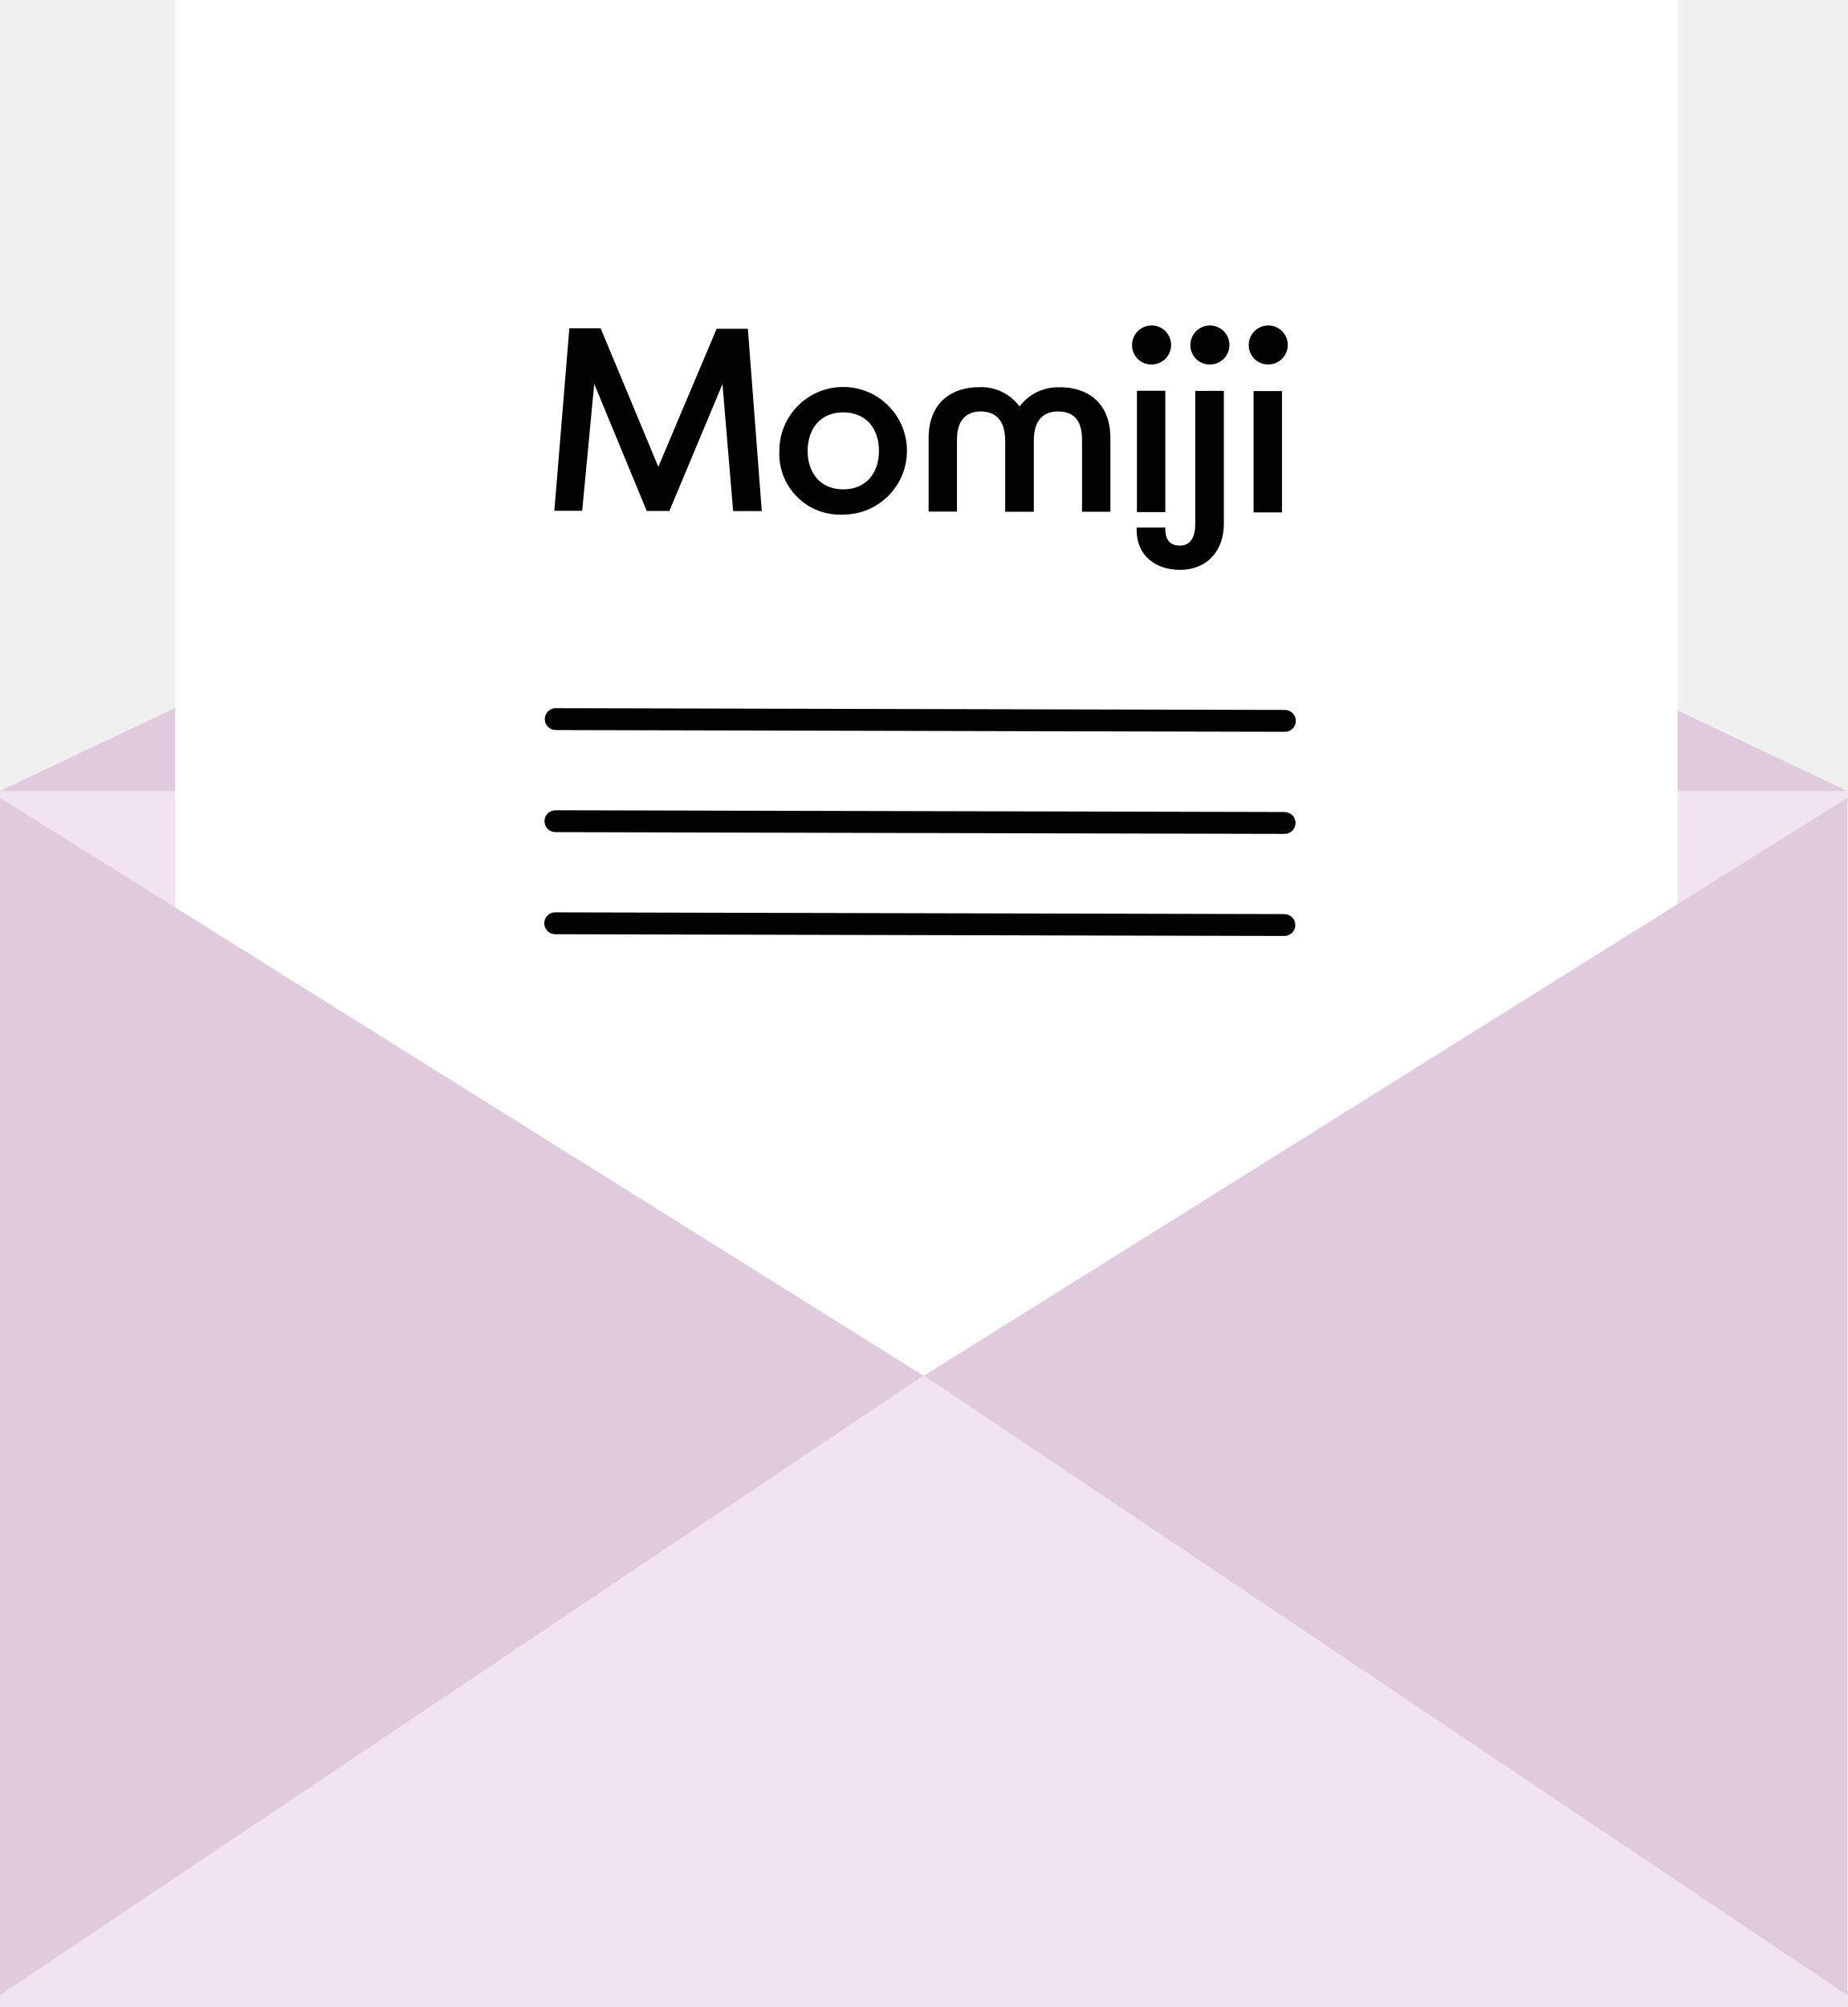
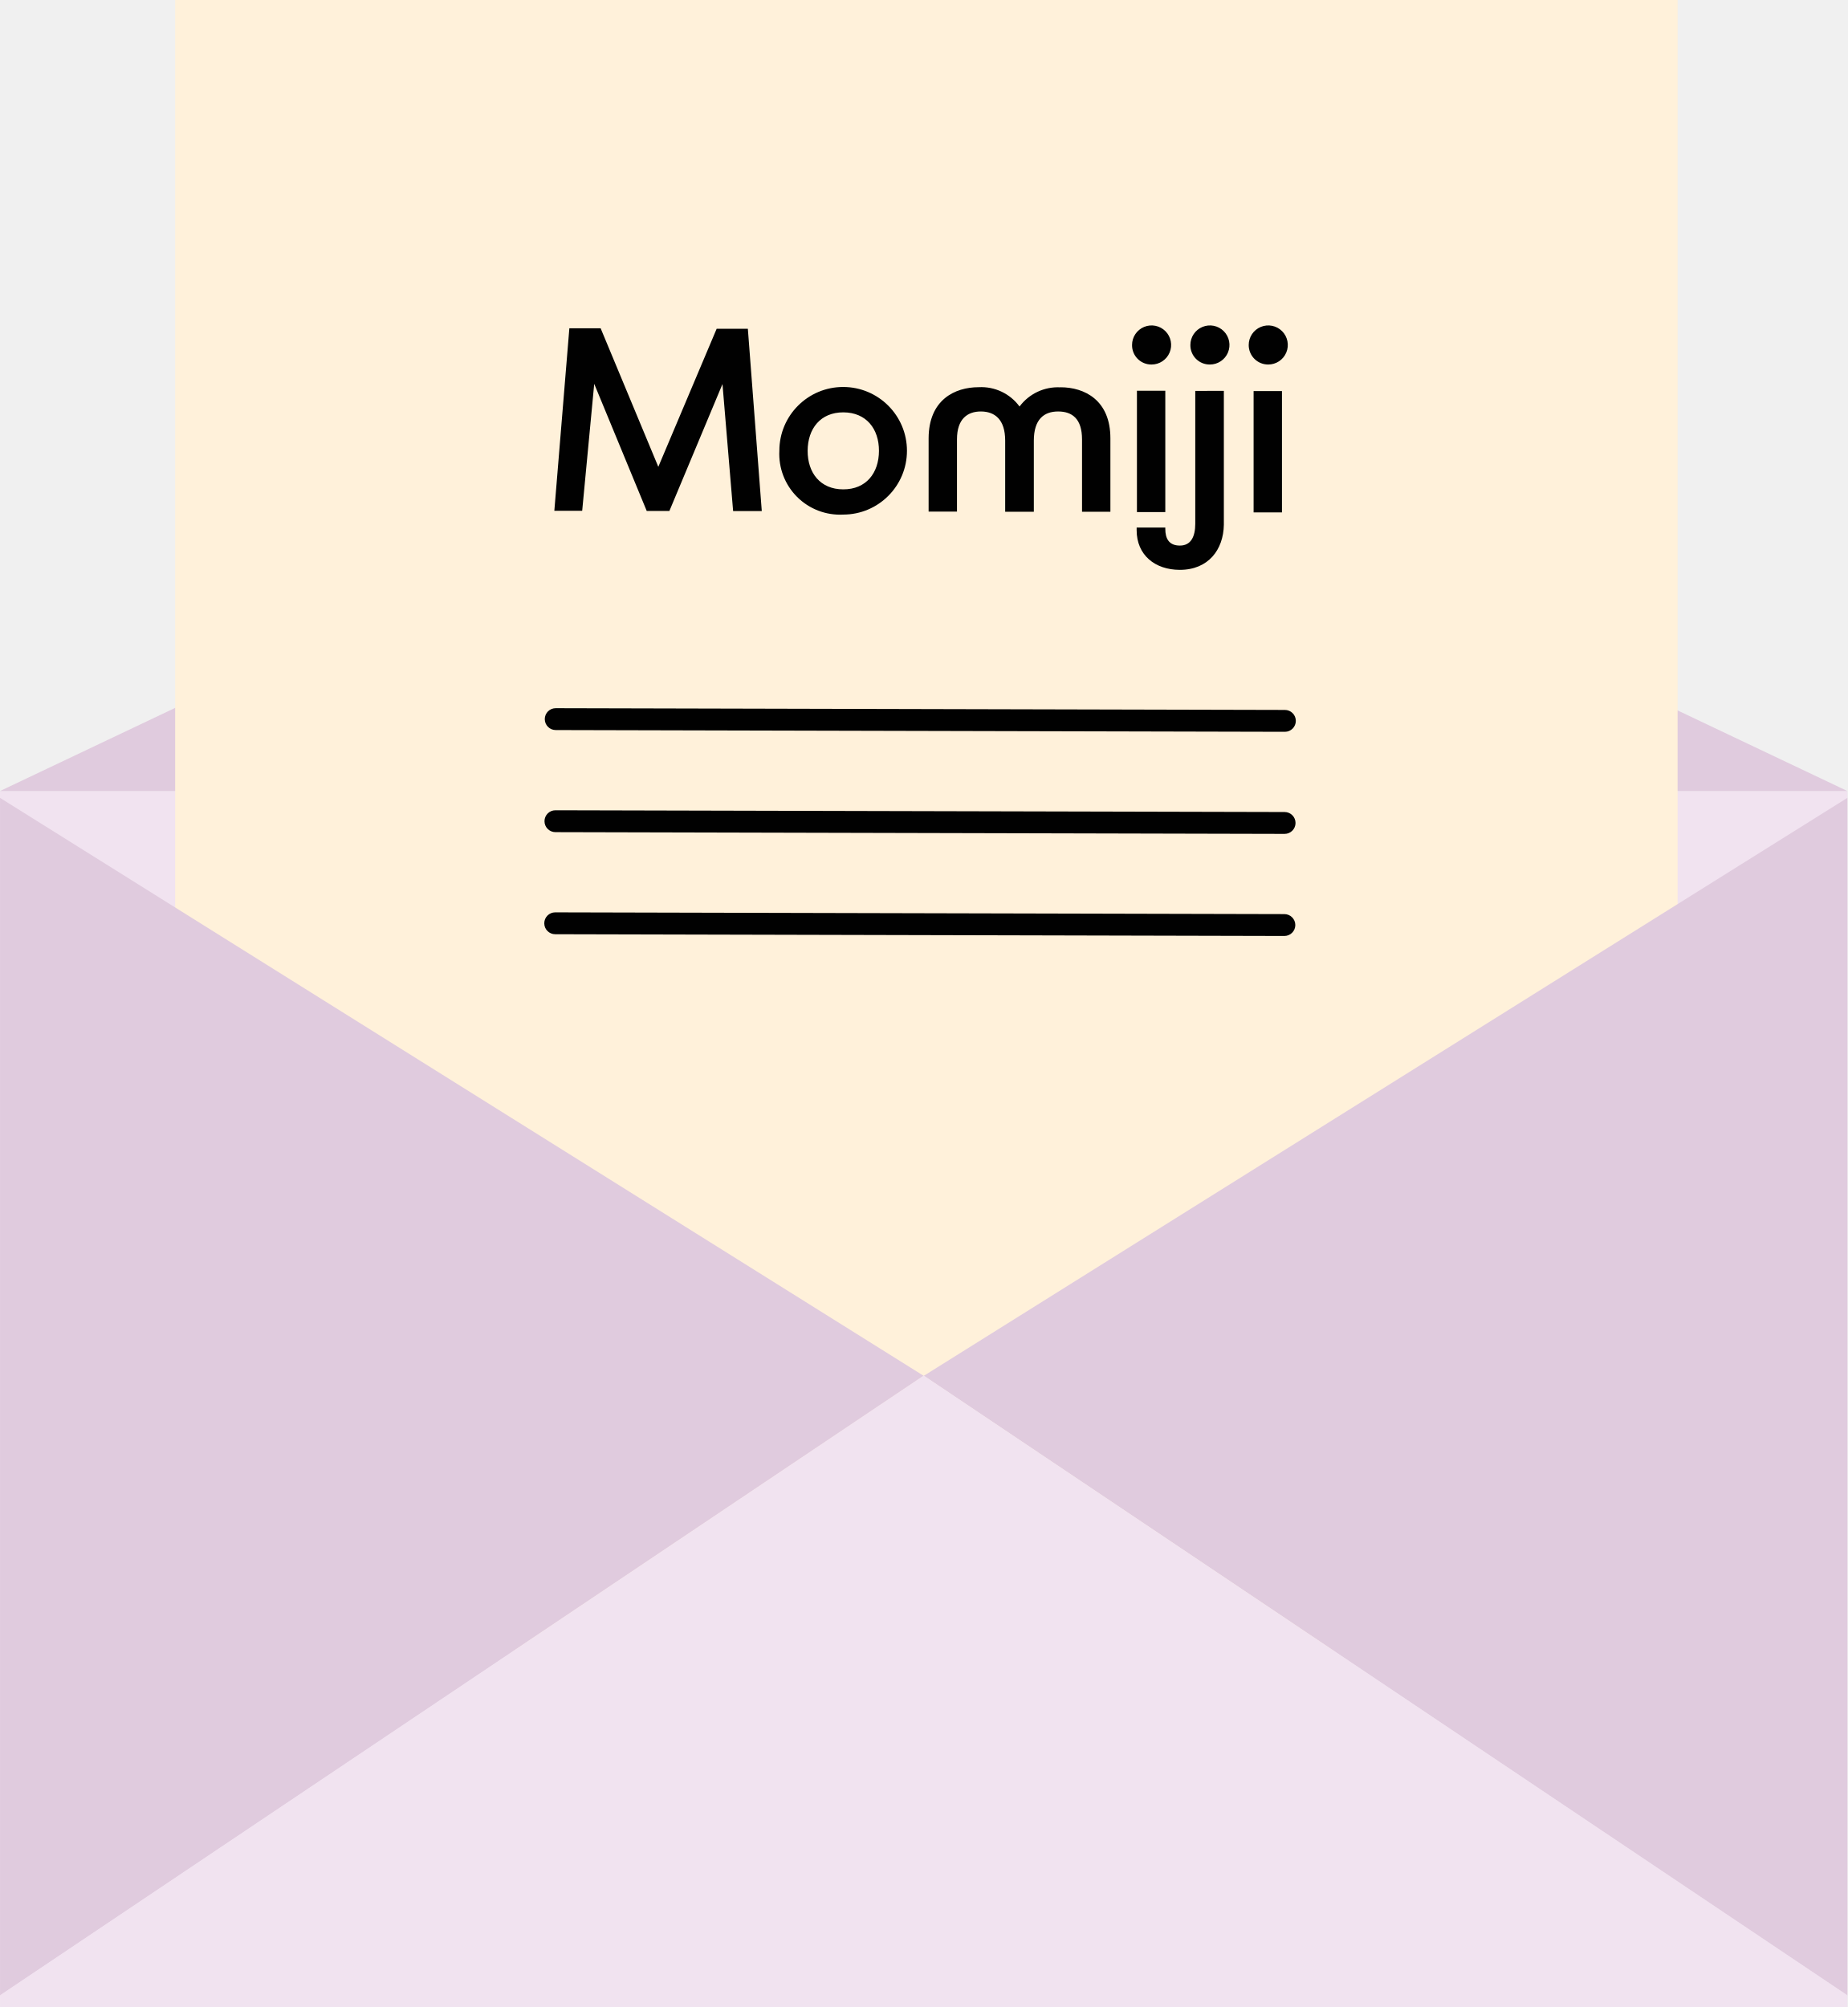
- <svg xmlns="http://www.w3.org/2000/svg" id="beb00dbc-67e5-4d38-ad57-26e0f8d5d2b4" data-name="Capa 1" width="89.38mm" height="97.1mm" viewBox="0 0 253.35 275.24">
+ <svg xmlns="http://www.w3.org/2000/svg" id="b56a2612-b1bd-4950-986c-5468e3cfe4ba" data-name="Capa 1" width="89.38mm" height="97.1mm" viewBox="0 0 253.35 275.24">
  <rect y="108.48" width="253.35" height="166.76" fill="#f1e3f0" />
  <polygon points="126.68 48.34 0 108.48 253.35 108.48 126.68 48.34" fill="#e0cbde" />
-   <rect x="202.47" y="259.12" width="206.05" height="226.9" transform="matrix(1, 0, 0, 1, -178.45, -259.59)" fill="#fff" />
+   <rect x="202.47" y="259.12" width="206.05" height="226.9" transform="matrix(1, 0, 0, 1, -178.45, -259.59)" fill="#fff1da" />
  <path d="M353.24,308.87a2.68,2.68,0,1,0-2.67-2.68,2.66,2.66,0,0,0,2.67,2.68m-8,0a2.68,2.68,0,1,0-2.67-2.68,2.64,2.64,0,0,0,2.67,2.68m-8,0a2.68,2.68,0,1,0-2.67-2.68,2.64,2.64,0,0,0,2.67,2.68m14,20.28h3.89l0-16.64h-3.89Zm-8-16.66,0,18.21c0,1.75-.58,3-2.11,3s-2-1-2-2.29v-.18H335.2v.36c0,3.42,2.52,5.43,5.91,5.44,3.93,0,6-2.77,6.05-6.2l0-18.35Zm-8,16.62h3.89l0-16.64h-3.89ZM324.75,312a6.55,6.55,0,0,0-5.61,2.63,6.51,6.51,0,0,0-5.6-2.65c-3.28,0-6.85,1.73-6.87,7l0,10.06h3.89l0-9.92c0-2.79,1.44-3.82,3.3-3.81s3.31,1.07,3.31,4l0,9.75h3.93l0-9.75c0-2.93,1.4-4,3.33-4s3.28,1,3.28,3.83l0,9.92h3.89l0-10.07c0-5.24-3.55-7-6.84-7m-29.8,14c-3.14,0-4.89-2.26-4.88-5.29s1.76-5.28,4.9-5.27,4.89,2.26,4.88,5.29-1.76,5.28-4.9,5.27m0,3.46a8.75,8.75,0,1,0-8.76-8.76,8.33,8.33,0,0,0,8.76,8.76m-39.62-.52h3.82l1.65-17.41,7.2,17.43h3.11l7.28-17.4,1.46,17.42h3.93l-1.91-25h-4.28l-8,18.93-7.91-19h-4.29Z" transform="translate(-179.32 -258.88)" fill="#010101" />
  <path d="M355.53,359.24l-100-.24a1.5,1.5,0,1,1,0-3l100,.24a1.5,1.5,0,0,1,0,3Z" transform="translate(-179.32 -258.88)" fill="#010101" />
  <path d="M355.49,373.24l-100-.24a1.5,1.5,0,0,1,0-3l100,.24a1.5,1.5,0,1,1,0,3Z" transform="translate(-179.32 -258.88)" fill="#010101" />
  <path d="M355.46,387.24l-100-.24a1.5,1.5,0,1,1,0-3l100,.24a1.5,1.5,0,0,1,0,3Z" transform="translate(-179.32 -258.88)" fill="#010101" />
  <polygon points="126.67 188.68 0 109.42 0 273.65 126.67 188.68" fill="#e0cbde" />
  <polygon points="126.69 188.68 253.35 109.42 253.35 273.65 126.69 188.68" fill="#e0cbde" />
  <polygon points="126.68 188.65 253.35 273.64 0 273.64 126.68 188.65" fill="#f1e3f0" />
</svg>
